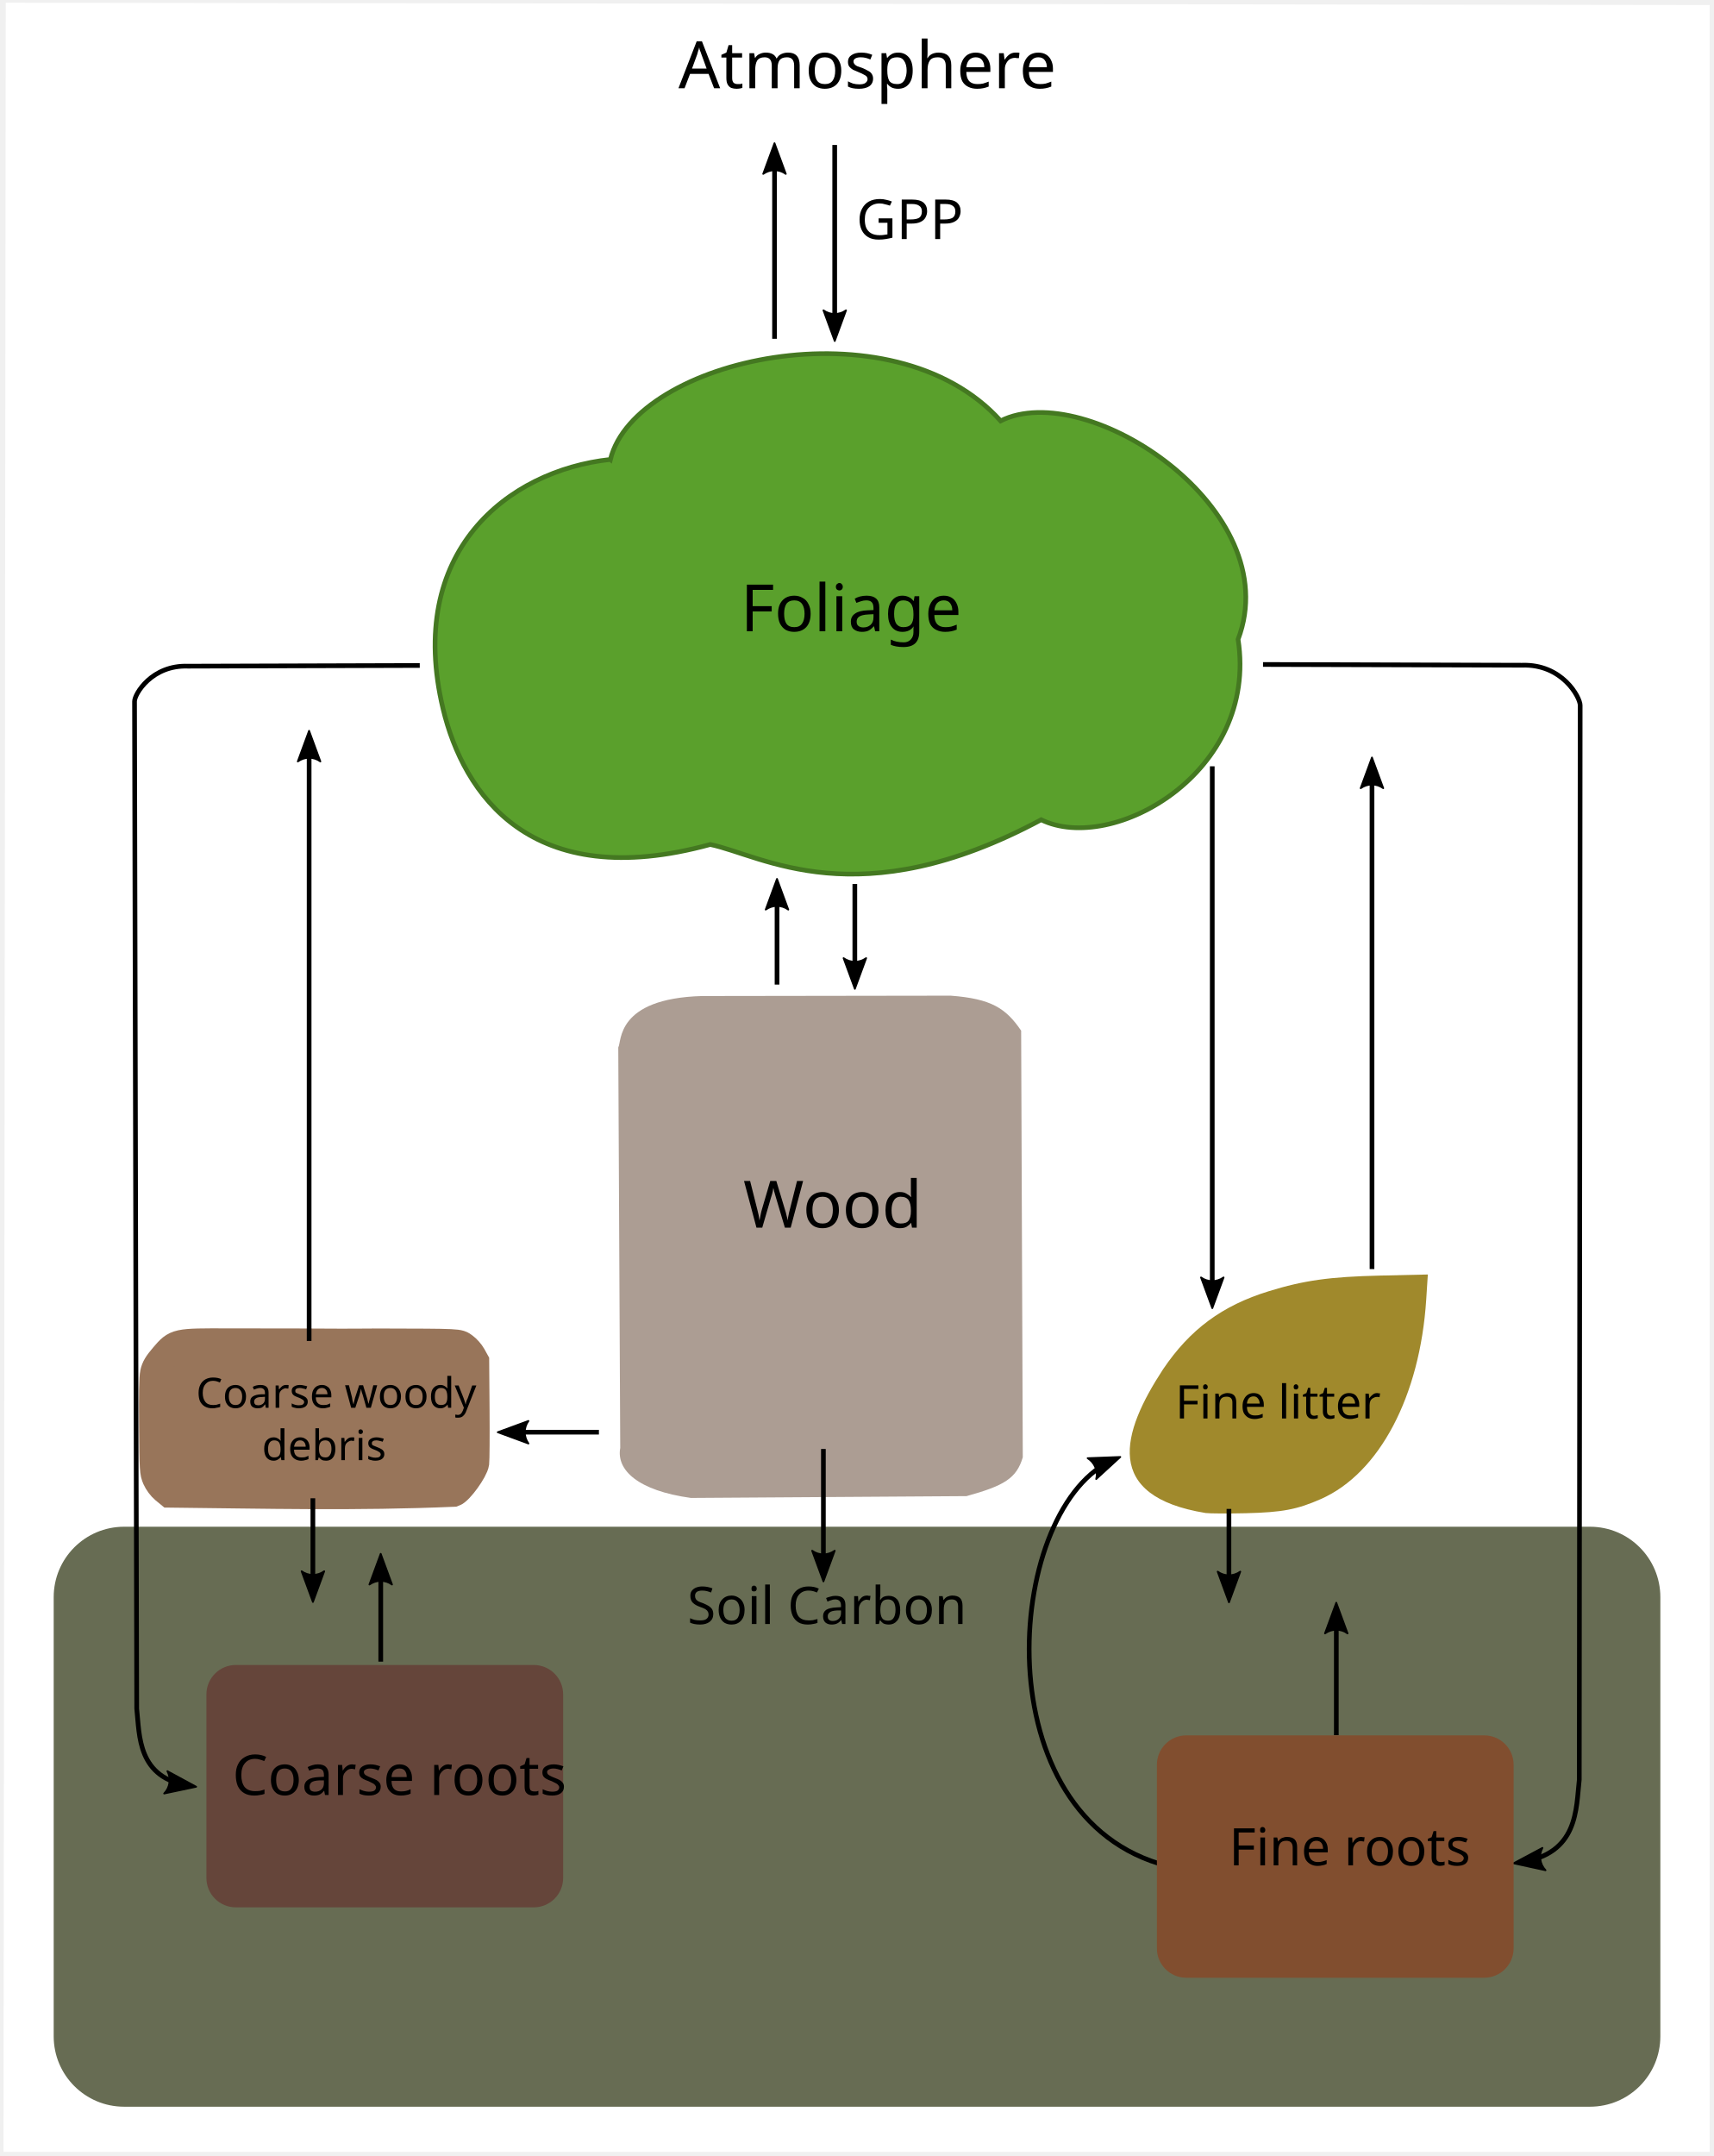
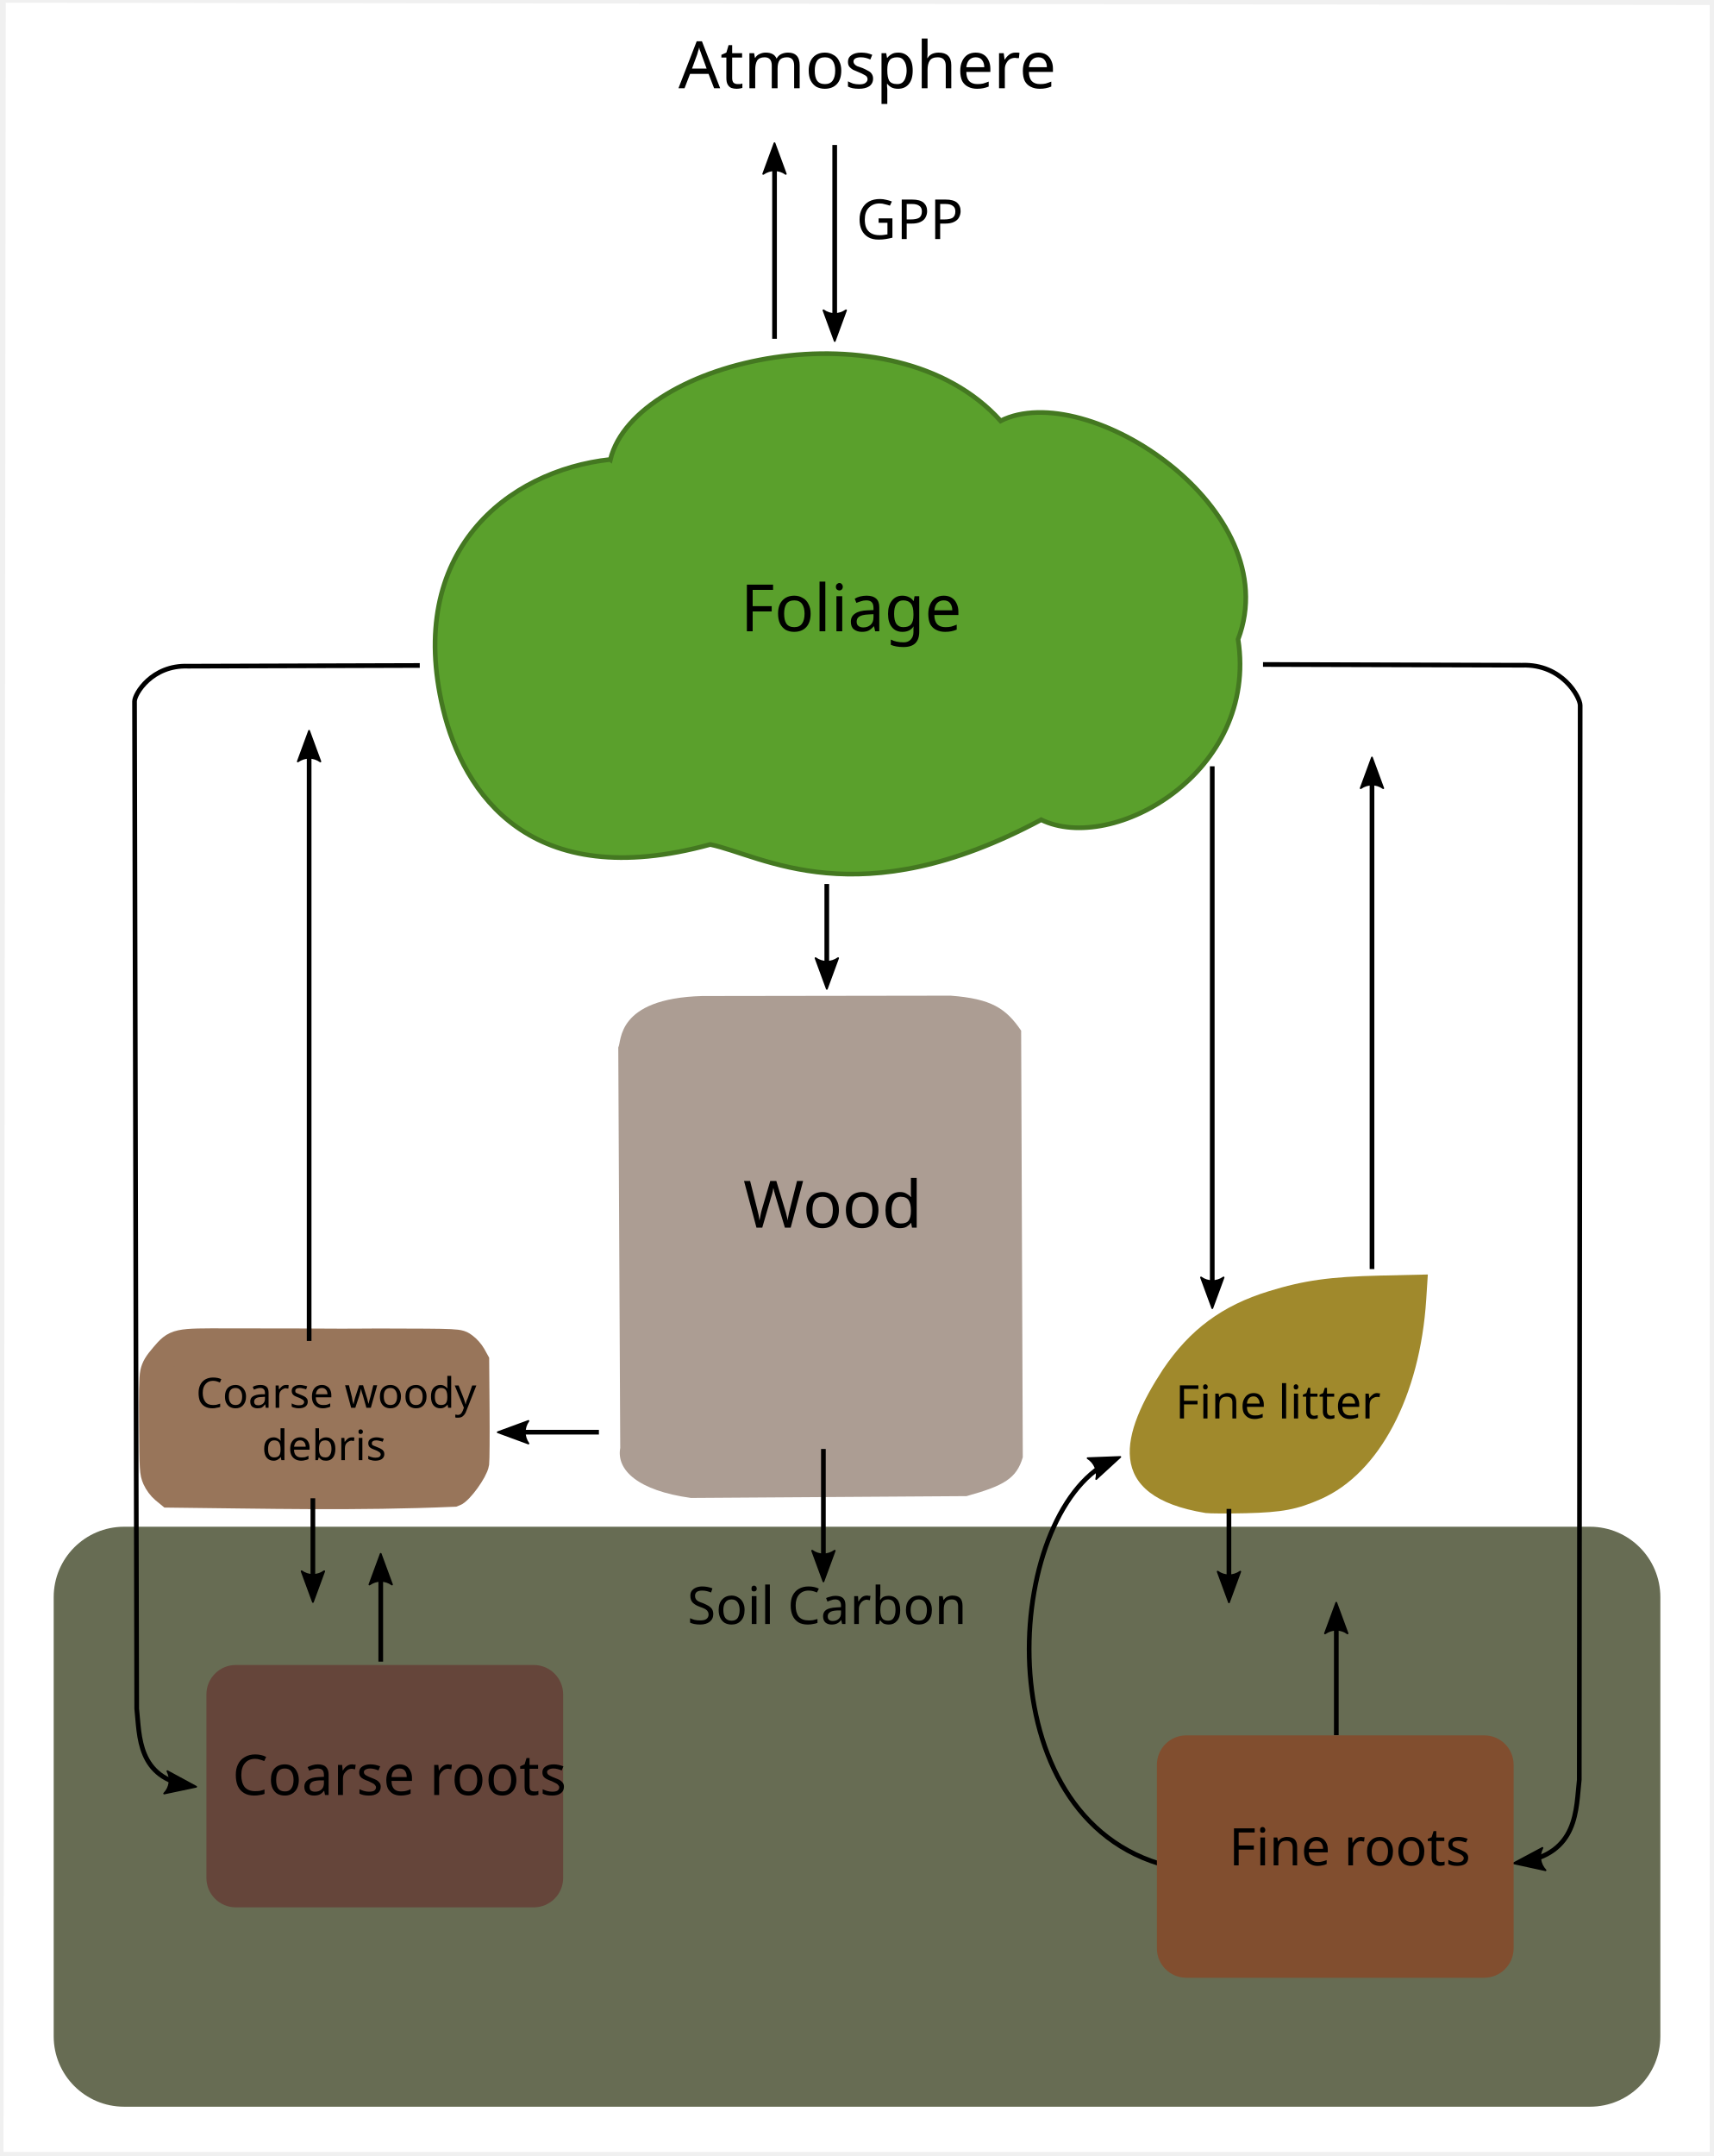
<svg xmlns="http://www.w3.org/2000/svg" width="97mm" height="122mm" viewBox="0 0 97 122" version="1.1" id="svg3569">
  <defs id="defs3563">
    <marker orient="auto" refY="0" refX="0" id="marker2505-4-6-5" style="overflow:visible">
      <path id="path2503-5-18-03" d="M 0,0 5,-5 -12.5,0 5,5 Z" style="fill:#008066;fill-opacity:1;fill-rule:evenodd;stroke:#008066;stroke-width:1pt;stroke-opacity:1" transform="matrix(-0.2,0,0,-0.2,-1.2,0)" />
    </marker>
    <marker orient="auto" refY="0" refX="0" id="marker2505-4-6-1" style="overflow:visible">
      <path id="path2503-5-18-0" d="M 0,0 5,-5 -12.5,0 5,5 Z" style="fill:#008066;fill-opacity:1;fill-rule:evenodd;stroke:#008066;stroke-width:1pt;stroke-opacity:1" transform="matrix(-0.2,0,0,-0.2,-1.2,0)" />
    </marker>
    <marker orient="auto" refY="0" refX="0" id="marker2505-4-6-8" style="overflow:visible">
      <path id="path2503-5-18-71" d="M 0,0 5,-5 -12.5,0 5,5 Z" style="fill:#008066;fill-opacity:1;fill-rule:evenodd;stroke:#008066;stroke-width:1pt;stroke-opacity:1" transform="matrix(-0.2,0,0,-0.2,-1.2,0)" />
    </marker>
    <marker orient="auto" refY="0" refX="0" id="marker2505-4-6-7" style="overflow:visible">
      <path id="path2503-5-18-4" d="M 0,0 5,-5 -12.5,0 5,5 Z" style="fill:#008066;fill-opacity:1;fill-rule:evenodd;stroke:#008066;stroke-width:1pt;stroke-opacity:1" transform="matrix(-0.2,0,0,-0.2,-1.2,0)" />
    </marker>
    <marker orient="auto" refY="0" refX="0" id="marker2505-4-6-68" style="overflow:visible">
      <path id="path2503-5-18-7" d="M 0,0 5,-5 -12.5,0 5,5 Z" style="fill:#008066;fill-opacity:1;fill-rule:evenodd;stroke:#008066;stroke-width:1pt;stroke-opacity:1" transform="matrix(-0.2,0,0,-0.2,-1.2,0)" />
    </marker>
    <marker orient="auto" refY="0" refX="0" id="marker2505-4-6-6" style="overflow:visible">
      <path id="path2503-5-18-2" d="M 0,0 5,-5 -12.5,0 5,5 Z" style="fill:#008066;fill-opacity:1;fill-rule:evenodd;stroke:#008066;stroke-width:1pt;stroke-opacity:1" transform="matrix(-0.2,0,0,-0.2,-1.2,0)" />
    </marker>
    <marker orient="auto" refY="0" refX="0" id="marker2505-4-6" style="overflow:visible">
      <path id="path2503-5-18" d="M 0,0 5,-5 -12.5,0 5,5 Z" style="fill:#008066;fill-opacity:1;fill-rule:evenodd;stroke:#008066;stroke-width:1pt;stroke-opacity:1" transform="matrix(-0.2,0,0,-0.2,-1.2,0)" />
    </marker>
    <marker orient="auto" refY="0" refX="0" id="marker1902-8-29-1-8" style="overflow:visible">
      <path id="path1575-6-8-6-0" style="fill:#000000;fill-opacity:1;fill-rule:evenodd;stroke:#000000;stroke-width:0.625;stroke-linejoin:round;stroke-opacity:1" d="M 8.719,4.034 -2.207,0.016 8.719,-4.002 c -1.745,2.372 -1.735,5.617 -6e-7,8.035 z" transform="scale(-0.6)" />
    </marker>
    <marker orient="auto" refY="0" refX="0" id="marker1902-0-0" style="overflow:visible">
      <path id="path1575-7-4" style="fill:#000000;fill-opacity:1;fill-rule:evenodd;stroke:#000000;stroke-width:0.625;stroke-linejoin:round;stroke-opacity:1" d="M 8.719,4.034 -2.207,0.016 8.719,-4.002 c -1.745,2.372 -1.735,5.617 -6e-7,8.035 z" transform="scale(-0.6)" />
    </marker>
    <marker orient="auto" refY="0" refX="0" id="marker1902-0-3" style="overflow:visible">
      <path id="path1575-7-3" style="fill:#000000;fill-opacity:1;fill-rule:evenodd;stroke:#000000;stroke-width:0.625;stroke-linejoin:round;stroke-opacity:1" d="M 8.719,4.034 -2.207,0.016 8.719,-4.002 c -1.745,2.372 -1.735,5.617 -6e-7,8.035 z" transform="scale(-0.6)" />
    </marker>
    <marker orient="auto" refY="0" refX="0" id="marker1902-0" style="overflow:visible">
      <path id="path1575-7" style="fill:#000000;fill-opacity:1;fill-rule:evenodd;stroke:#000000;stroke-width:0.625;stroke-linejoin:round;stroke-opacity:1" d="M 8.719,4.034 -2.207,0.016 8.719,-4.002 c -1.745,2.372 -1.735,5.617 -6e-7,8.035 z" transform="scale(-0.6)" />
    </marker>
    <marker orient="auto" refY="0" refX="0" id="marker1902-8-29-1" style="overflow:visible">
      <path id="path1575-6-8-6" style="fill:#000000;fill-opacity:1;fill-rule:evenodd;stroke:#000000;stroke-width:0.625;stroke-linejoin:round;stroke-opacity:1" d="M 8.719,4.034 -2.207,0.016 8.719,-4.002 c -1.745,2.372 -1.735,5.617 -6e-7,8.035 z" transform="scale(-0.6)" />
    </marker>
    <marker orient="auto" refY="0" refX="0" id="marker1902-8-29-0" style="overflow:visible">
      <path id="path1575-6-8-9" style="fill:#000000;fill-opacity:1;fill-rule:evenodd;stroke:#000000;stroke-width:0.625;stroke-linejoin:round;stroke-opacity:1" d="M 8.719,4.034 -2.207,0.016 8.719,-4.002 c -1.745,2.372 -1.735,5.617 -6e-7,8.035 z" transform="scale(-0.6)" />
    </marker>
    <marker orient="auto" refY="0" refX="0" id="marker1938-2" style="overflow:visible">
      <path id="path1936-6" style="fill:#000000;fill-opacity:1;fill-rule:evenodd;stroke:#000000;stroke-width:0.625;stroke-linejoin:round;stroke-opacity:1" d="M 8.719,4.034 -2.207,0.016 8.719,-4.002 c -1.745,2.372 -1.735,5.617 -6e-7,8.035 z" transform="scale(-0.6)" />
    </marker>
    <marker orient="auto" refY="0" refX="0" id="marker1902-8-29" style="overflow:visible">
      <path id="path1575-6-8" style="fill:#000000;fill-opacity:1;fill-rule:evenodd;stroke:#000000;stroke-width:0.625;stroke-linejoin:round;stroke-opacity:1" d="M 8.719,4.034 -2.207,0.016 8.719,-4.002 c -1.745,2.372 -1.735,5.617 -6e-7,8.035 z" transform="scale(-0.6)" />
    </marker>
    <marker orient="auto" refY="0" refX="0" id="marker1902-8-4" style="overflow:visible">
      <path id="path1575-6-6" style="fill:#000000;fill-opacity:1;fill-rule:evenodd;stroke:#000000;stroke-width:0.625;stroke-linejoin:round;stroke-opacity:1" d="M 8.719,4.034 -2.207,0.016 8.719,-4.002 c -1.745,2.372 -1.735,5.617 -6e-7,8.035 z" transform="scale(-0.6)" />
    </marker>
    <marker orient="auto" refY="0" refX="0" id="marker1902-8-8" style="overflow:visible">
      <path id="path1575-6-4" style="fill:#000000;fill-opacity:1;fill-rule:evenodd;stroke:#000000;stroke-width:0.625;stroke-linejoin:round;stroke-opacity:1" d="M 8.719,4.034 -2.207,0.016 8.719,-4.002 c -1.745,2.372 -1.735,5.617 -6e-7,8.035 z" transform="scale(-0.6)" />
    </marker>
    <marker orient="auto" refY="0" refX="0" id="marker1902-8-6" style="overflow:visible">
      <path id="path1575-6-0" style="fill:#000000;fill-opacity:1;fill-rule:evenodd;stroke:#000000;stroke-width:0.625;stroke-linejoin:round;stroke-opacity:1" d="M 8.719,4.034 -2.207,0.016 8.719,-4.002 c -1.745,2.372 -1.735,5.617 -6e-7,8.035 z" transform="scale(-0.6)" />
    </marker>
    <marker orient="auto" refY="0" refX="0" id="marker1902-8-3" style="overflow:visible">
      <path id="path1575-6-9" style="fill:#000000;fill-opacity:1;fill-rule:evenodd;stroke:#000000;stroke-width:0.625;stroke-linejoin:round;stroke-opacity:1" d="M 8.719,4.034 -2.207,0.016 8.719,-4.002 c -1.745,2.372 -1.735,5.617 -6e-7,8.035 z" transform="scale(-0.6)" />
    </marker>
    <marker orient="auto" refY="0" refX="0" id="marker1969" style="overflow:visible">
      <path id="path1967" style="fill:#000000;fill-opacity:1;fill-rule:evenodd;stroke:#000000;stroke-width:0.625;stroke-linejoin:round;stroke-opacity:1" d="M 8.719,4.034 -2.207,0.016 8.719,-4.002 c -1.745,2.372 -1.735,5.617 -6e-7,8.035 z" transform="scale(-0.6)" />
    </marker>
    <marker orient="auto" refY="0" refX="0" id="marker1938" style="overflow:visible">
      <path id="path1936" style="fill:#000000;fill-opacity:1;fill-rule:evenodd;stroke:#000000;stroke-width:0.625;stroke-linejoin:round;stroke-opacity:1" d="M 8.719,4.034 -2.207,0.016 8.719,-4.002 c -1.745,2.372 -1.735,5.617 -6e-7,8.035 z" transform="scale(-0.6)" />
    </marker>
    <marker orient="auto" refY="0" refX="0" id="marker1902" style="overflow:visible">
      <path id="path1575" style="fill:#000000;fill-opacity:1;fill-rule:evenodd;stroke:#000000;stroke-width:0.625;stroke-linejoin:round;stroke-opacity:1" d="M 8.719,4.034 -2.207,0.016 8.719,-4.002 c -1.745,2.372 -1.735,5.617 -6e-7,8.035 z" transform="scale(-0.6)" />
    </marker>
    <marker orient="auto" refY="0" refX="0" id="Arrow2Mstart-9" style="overflow:visible">
      <path id="path1572-9" style="fill:#000000;fill-opacity:1;fill-rule:evenodd;stroke:#000000;stroke-width:0.625;stroke-linejoin:round;stroke-opacity:1" d="M 8.719,4.034 -2.207,0.016 8.719,-4.002 c -1.745,2.372 -1.735,5.617 -6e-7,8.035 z" transform="scale(0.6)" />
    </marker>
    <marker orient="auto" refY="0" refX="0" id="Arrow1Send" style="overflow:visible">
      <path id="path2218" d="M 0,0 5,-5 -12.5,0 5,5 Z" style="fill:#214478;fill-opacity:1;fill-rule:evenodd;stroke:#214478;stroke-width:1pt;stroke-opacity:1" transform="matrix(-0.2,0,0,-0.2,-1.2,0)" />
    </marker>
    <marker orient="auto" refY="0" refX="0" id="marker2521" style="overflow:visible">
      <path id="path2519" d="M 0,0 5,-5 -12.5,0 5,5 Z" style="fill:#782167;fill-opacity:1;fill-rule:evenodd;stroke:#782167;stroke-width:1pt;stroke-opacity:1" transform="matrix(-0.2,0,0,-0.2,-1.2,0)" />
    </marker>
    <marker orient="auto" refY="0" refX="0" id="marker2513" style="overflow:visible">
      <path id="path2511" d="M 0,0 5,-5 -12.5,0 5,5 Z" style="fill:#782167;fill-opacity:1;fill-rule:evenodd;stroke:#782167;stroke-width:1pt;stroke-opacity:1" transform="matrix(-0.2,0,0,-0.2,-1.2,0)" />
    </marker>
    <marker orient="auto" refY="0" refX="0" id="marker2481" style="overflow:visible">
      <path id="path2479" d="M 0,0 5,-5 -12.5,0 5,5 Z" style="fill:#008091;fill-opacity:1;fill-rule:evenodd;stroke:#008091;stroke-width:1pt;stroke-opacity:1" transform="matrix(-0.2,0,0,-0.2,-1.2,0)" />
    </marker>
    <marker orient="auto" refY="0" refX="0" id="marker2489" style="overflow:visible">
      <path id="path2487" d="M 0,0 5,-5 -12.5,0 5,5 Z" style="fill:#008091;fill-opacity:1;fill-rule:evenodd;stroke:#008091;stroke-width:1pt;stroke-opacity:1" transform="matrix(-0.2,0,0,-0.2,-1.2,0)" />
    </marker>
    <marker orient="auto" refY="0" refX="0" id="marker2529" style="overflow:visible">
      <path id="path2527" d="M 0,0 5,-5 -12.5,0 5,5 Z" style="fill:#214478;fill-opacity:1;fill-rule:evenodd;stroke:#214478;stroke-width:1pt;stroke-opacity:1" transform="matrix(-0.2,0,0,-0.2,-1.2,0)" />
    </marker>
    <marker orient="auto" refY="0" refX="0" id="marker2497" style="overflow:visible">
      <path id="path2495" d="M 0,0 5,-5 -12.5,0 5,5 Z" style="fill:#214478;fill-opacity:1;fill-rule:evenodd;stroke:#214478;stroke-width:1pt;stroke-opacity:1" transform="matrix(-0.2,0,0,-0.2,-1.2,0)" />
    </marker>
    <marker orient="auto" refY="0" refX="0" id="marker2505" style="overflow:visible">
      <path id="path2503" d="M 0,0 5,-5 -12.5,0 5,5 Z" style="fill:#214478;fill-opacity:1;fill-rule:evenodd;stroke:#214478;stroke-width:1pt;stroke-opacity:1" transform="matrix(-0.2,0,0,-0.2,-1.2,0)" />
    </marker>
  </defs>
  <g id="layer1" transform="translate(0,-175)">
-     <g id="g1020">
-       <path id="path862-2" d="M 0.325,175.153 0.198,296.767 H 96.772 V 175.284 Z" style="fill:#ffffff;fill-rule:evenodd;stroke:none;stroke-width:0.265;stroke-linecap:butt;stroke-linejoin:miter;stroke-miterlimit:4;stroke-dasharray:none;stroke-dashoffset:0;stroke-opacity:1" />
-       <rect ry="3.985" y="261.392" x="3.039" height="32.819" width="90.939" id="rect1512-4-7-9-8-9" style="fill:#676c53;fill-opacity:1;fill-rule:evenodd;stroke:none;stroke-width:0.1;stroke-linecap:butt;stroke-linejoin:round;stroke-miterlimit:4;stroke-dasharray:none;stroke-opacity:1" />
-       <path id="path1694" d="m 34.549,200.999 c 1.387,-5.683 15.982,-8.98 22.088,-2.183 4.858,-2.448 16.238,4.981 13.44,12.363 1.16,7.526 -7.096,12.183 -11.146,10.208 -10.378,5.558 -15.785,2.009 -18.73,1.399 -10.171,2.793 -13.967,-2.862 -15.123,-7.672 -2.131,-8.871 3.629,-13.48 9.47,-14.116 z" style="fill:#5aa02c;fill-rule:evenodd;stroke:#447821;stroke-width:0.265px;stroke-linecap:butt;stroke-linejoin:miter;stroke-opacity:1" />
-       <path id="path1285-4-8" d="m 35.106,256.929 -0.111,-22.66 c 0.201,-0.316 -0.149,-2.768 4.743,-2.908 l 14.075,-0.02 c 2.296,0.175 3.122,0.711 3.985,1.98 l 0.093,24.143 c -0.355,1.189 -1.043,1.604 -3.185,2.196 l -15.599,0.103 c -3.004,-0.415 -4.232,-1.58 -4,-2.834 z" style="fill:#ac9d93;fill-opacity:1;fill-rule:evenodd;stroke:none;stroke-width:0.265px;stroke-linecap:butt;stroke-linejoin:round;stroke-opacity:1" />
-       <text transform="scale(0.9999061,1.000094)" id="text919-12" y="210.706" x="41.918" style="font-style:normal;font-variant:normal;font-weight:normal;font-stretch:normal;font-size:3.703px;line-height:1.25;font-family:'Bell MT';-inkscape-font-specification:'Bell MT';letter-spacing:0px;word-spacing:0px;fill:#000000;fill-opacity:1;stroke:none;stroke-width:0.265px;stroke-linecap:butt;stroke-linejoin:miter;stroke-opacity:1" xml:space="preserve">
-         <tspan style="font-style:normal;font-variant:normal;font-weight:normal;font-stretch:normal;font-size:3.703px;font-family:'Bell MT';-inkscape-font-specification:'Bell MT';stroke-width:0.265px" y="210.706" x="41.918" id="tspan917-1">Foliage</tspan>
-       </text>
-       <rect ry="1.665" y="269.215" x="11.683" height="13.715" width="20.192" id="rect1512-4-7-9-8" style="fill:#65453a;fill-opacity:1;fill-rule:evenodd;stroke:none;stroke-width:0.1;stroke-linecap:butt;stroke-linejoin:round;stroke-miterlimit:4;stroke-dasharray:none;stroke-opacity:1" />
-       <text transform="scale(0.9999061,1.000094)" id="text931-4-7" y="276.546" x="13.16" style="font-style:normal;font-variant:normal;font-weight:normal;font-stretch:normal;font-size:3.174px;line-height:1.25;font-family:'Bell MT';-inkscape-font-specification:'Bell MT';letter-spacing:0px;word-spacing:0px;fill:#000000;fill-opacity:1;stroke:none;stroke-width:0.265px;stroke-linecap:butt;stroke-linejoin:miter;stroke-opacity:1" xml:space="preserve">
-         <tspan id="tspan933-5-5" style="font-style:normal;font-variant:normal;font-weight:normal;font-stretch:normal;font-size:3.174px;font-family:'Bell MT';-inkscape-font-specification:'Bell MT';stroke-width:0.265px" y="276.546" x="13.16">Coarse roots</tspan>
-       </text>
-       <text transform="scale(0.9999061,1.000094)" id="text923-18-2-9" y="244.446" x="42.069" style="font-style:normal;font-variant:normal;font-weight:normal;font-stretch:normal;font-size:3.703px;line-height:1.25;font-family:'Bell MT';-inkscape-font-specification:'Bell MT';letter-spacing:0px;word-spacing:0px;fill:#000000;fill-opacity:1;stroke:none;stroke-width:0.265px;stroke-linecap:butt;stroke-linejoin:miter;stroke-opacity:1" xml:space="preserve">
-         <tspan style="font-style:normal;font-variant:normal;font-weight:normal;font-stretch:normal;font-size:3.703px;font-family:'Bell MT';-inkscape-font-specification:'Bell MT';stroke-width:0.265px" y="244.446" x="42.069" id="tspan921-4-2-2">Wood</tspan>
-       </text>
-       <text transform="scale(0.9999209,1.000079)" id="text1268-9" y="266.872" x="38.907" style="font-style:normal;font-variant:normal;font-weight:normal;font-stretch:normal;font-size:2.943px;line-height:1.25;font-family:'Bell MT';-inkscape-font-specification:'Bell MT';letter-spacing:0px;word-spacing:0px;fill:#000000;fill-opacity:1;stroke:none;stroke-width:0.265px;stroke-linecap:butt;stroke-linejoin:miter;stroke-opacity:1" xml:space="preserve">
-         <tspan style="font-style:normal;font-variant:normal;font-weight:normal;font-stretch:normal;font-size:2.943px;font-family:'Bell MT';-inkscape-font-specification:'Bell MT';stroke-width:0.265px" y="266.872" x="38.907" id="tspan1266-1">Soil Carbon</tspan>
-       </text>
-       <path id="path1491" d="m 68.241,260.616 c -5.828,-0.951 -4.771,-4.531 -2.408,-8.137 1.525,-2.257 3.344,-3.601 5.975,-4.412 2.001,-0.617 3.458,-0.821 6.322,-0.887 l 2.687,-0.061 -0.091,1.413 c -0.352,5.472 -2.653,9.831 -5.96,11.292 -1.346,0.594 -2.194,0.755 -4.24,0.803 -1.028,0.024 -2.056,0.019 -2.285,-0.011 z" style="fill:#a0892c;stroke-width:1" />
-       <path style="fill:#8b6446;fill-opacity:0.889;stroke:#98755a;stroke-width:1.6;stroke-miterlimit:4;stroke-dasharray:none;stroke-opacity:1" d="m 21.413,250.974 c 4.717,0.013 4.52,0.004 4.847,0.235 0.155,0.11 0.359,0.341 0.455,0.514 l 0.174,0.314 0.021,2.739 c 0.011,1.506 0,2.86 -0.019,3.007 -0.062,0.419 -0.893,1.57 -1.213,1.68 -5.529,0.236 -10.636,0.104 -16.084,0.047 l -0.291,-0.239 c -0.16,-0.131 -0.362,-0.404 -0.45,-0.607 -0.153,-0.356 -0.16,-0.458 -0.181,-2.983 -0.015,-1.797 0,-2.733 0.059,-2.993 0.062,-0.29 0.19,-0.504 0.547,-0.92 0.699,-0.814 0.681,-0.81 3.684,-0.8 1.385,0.006 3.078,0.006 3.761,0.004 8.725,0.024 -4.677,0.03 4.688,0.004 z" id="path1037-2-1-7-0-63-1" />
-       <path id="path1546-7" d="m 63.087,257.58 c -6.105,2.506 -7.612,19.76 2.514,22.874" style="fill:none;fill-rule:evenodd;stroke:#000000;stroke-width:0.265;stroke-linecap:butt;stroke-linejoin:miter;stroke-miterlimit:4;stroke-dasharray:none;stroke-opacity:1;marker-start:url(#Arrow2Mstart-9)" />
-       <path id="path1899" d="m 68.615,218.362 v 30.31" style="fill:none;fill-rule:evenodd;stroke:#000000;stroke-width:0.265px;stroke-linecap:butt;stroke-linejoin:miter;stroke-opacity:1;marker-end:url(#marker1902)" />
-       <path id="path1934" d="m 71.488,212.6 14.653,0.042 c 2.288,-0.082 3.298,1.821 3.298,2.269 l -0.05,60.799 c -0.189,1.624 -0.03,4.212 -3.371,4.676" style="fill:none;fill-rule:evenodd;stroke:#000000;stroke-width:0.265px;stroke-linecap:butt;stroke-linejoin:round;stroke-opacity:1;marker-end:url(#marker1938)" />
-       <path id="path1961" d="M 33.899,256.042 H 28.524" style="fill:none;fill-rule:evenodd;stroke:#000000;stroke-width:0.265px;stroke-linecap:butt;stroke-linejoin:miter;stroke-opacity:1;marker-end:url(#marker1969)" />
-       <text id="text1476" y="188.53" x="48.466" style="font-style:normal;font-variant:normal;font-weight:normal;font-stretch:normal;font-size:3.129px;line-height:1.25;font-family:'Bell MT';-inkscape-font-specification:'Bell MT';letter-spacing:0px;word-spacing:0px;fill:#000000;fill-opacity:1;stroke:none;stroke-width:0.265px;stroke-linecap:butt;stroke-linejoin:miter;stroke-opacity:1" xml:space="preserve">
-         <tspan style="font-style:normal;font-variant:normal;font-weight:normal;font-stretch:normal;font-size:3.129px;font-family:'Bell MT';-inkscape-font-specification:'Bell MT';stroke-width:0.265px" y="188.53" x="48.466" id="tspan1474">GPP</tspan>
-       </text>
-       <text transform="scale(0.9999061,1.000094)" id="text943-8-3-8" y="255.244" x="66.539" style="font-style:normal;font-variant:normal;font-weight:normal;font-stretch:normal;font-size:2.62px;line-height:1.25;font-family:'Bell MT';-inkscape-font-specification:'Bell MT';letter-spacing:0px;word-spacing:0px;fill:#000000;fill-opacity:1;stroke:none;stroke-width:0.265px;stroke-linecap:butt;stroke-linejoin:miter;stroke-opacity:1" xml:space="preserve">
-         <tspan id="tspan7341-4-9-1" style="font-style:normal;font-variant:normal;font-weight:normal;font-stretch:normal;font-size:2.62px;font-family:'Bell MT';-inkscape-font-specification:'Bell MT';stroke-width:0.265px" y="255.244" x="66.539">Fine litter</tspan>
-       </text>
-       <text transform="scale(1.003972,0.9960437)" id="text937-0-3-4" y="255.67" x="11.056" style="font-style:normal;font-variant:normal;font-weight:normal;font-stretch:normal;font-size:2.381px;line-height:1.25;font-family:'Bell MT';-inkscape-font-specification:'Bell MT';letter-spacing:0px;word-spacing:0px;fill:#000000;fill-opacity:1;stroke:none;stroke-width:0.265px;stroke-linecap:butt;stroke-linejoin:miter;stroke-opacity:1" xml:space="preserve">
-         <tspan id="tspan939-5-0-1" style="font-style:normal;font-variant:normal;font-weight:normal;font-stretch:normal;font-size:2.381px;font-family:'Bell MT';-inkscape-font-specification:'Bell MT';stroke-width:0.265px" y="255.67" x="11.056">Coarse woody</tspan>
-         <tspan id="tspan1806-3" style="font-style:normal;font-variant:normal;font-weight:normal;font-stretch:normal;font-size:2.381px;font-family:'Bell MT';-inkscape-font-specification:'Bell MT';stroke-width:0.265px" y="258.646" x="11.056">      debris </tspan>
-       </text>
-       <path id="path1899-8-8" d="m 75.637,273.185 v -7.143" style="fill:none;fill-rule:evenodd;stroke:#000000;stroke-width:0.265px;stroke-linecap:butt;stroke-linejoin:miter;stroke-opacity:1;marker-end:url(#marker1902-8-3)" />
-       <path id="path1899-8-2" d="M 77.657,246.812 V 218.215" style="fill:none;fill-rule:evenodd;stroke:#000000;stroke-width:0.265px;stroke-linecap:butt;stroke-linejoin:miter;stroke-opacity:1;marker-end:url(#marker1902-8-6)" />
-       <path id="path1899-8-5" d="M 17.497,250.879 V 216.702" style="fill:none;fill-rule:evenodd;stroke:#000000;stroke-width:0.265px;stroke-linecap:butt;stroke-linejoin:miter;stroke-opacity:1;marker-end:url(#marker1902-8-8)" />
-       <path id="path1899-8-08" d="M 43.981,230.714 V 225.085" style="fill:none;fill-rule:evenodd;stroke:#000000;stroke-width:0.265px;stroke-linecap:butt;stroke-linejoin:miter;stroke-opacity:1;marker-end:url(#marker1902-8-4)" />
-       <path id="path1899-8-07" d="m 46.605,256.992 v 7.143" style="fill:none;fill-rule:evenodd;stroke:#000000;stroke-width:0.265px;stroke-linecap:butt;stroke-linejoin:miter;stroke-opacity:1;marker-end:url(#marker1902-8-29)" />
-       <path id="path1934-8" d="m 23.759,212.657 -13.114,0.039 c -2.048,-0.077 -3.031,1.573 -3.03,1.994 l 0.123,56.994 c 0.169,1.519 0.027,3.939 3.017,4.374" style="fill:none;fill-rule:evenodd;stroke:#000000;stroke-width:0.265px;stroke-linecap:butt;stroke-linejoin:round;stroke-opacity:1;marker-end:url(#marker1938-2)" />
-       <path id="path1899-8-07-1" d="m 21.551,269.026 v -5.75" style="fill:none;fill-rule:evenodd;stroke:#000000;stroke-width:0.265px;stroke-linecap:butt;stroke-linejoin:miter;stroke-opacity:1;marker-end:url(#marker1902-8-29-0)" />
-       <path id="path1899-8-07-3" d="M 43.84,194.171 V 183.454" style="fill:none;fill-rule:evenodd;stroke:#000000;stroke-width:0.265px;stroke-linecap:butt;stroke-linejoin:miter;stroke-opacity:1;marker-end:url(#marker1902-8-29-1)" />
-       <rect ry="1.665" y="273.198" x="65.481" height="13.715" width="20.192" id="rect1512-4-7-9" style="fill:#814e2f;fill-opacity:1;fill-rule:evenodd;stroke:none;stroke-width:0.1;stroke-linecap:butt;stroke-linejoin:round;stroke-miterlimit:4;stroke-dasharray:none;stroke-opacity:1" />
-       <text transform="scale(0.9999061,1.000094)" id="text927-0" y="280.526" x="68.809" style="font-style:normal;font-variant:normal;font-weight:normal;font-stretch:normal;font-size:2.931px;line-height:1.25;font-family:'Bell MT';-inkscape-font-specification:'Bell MT';letter-spacing:0px;word-spacing:0px;fill:#000000;fill-opacity:1;stroke:none;stroke-width:0.265px;stroke-linecap:butt;stroke-linejoin:miter;stroke-opacity:1" xml:space="preserve">
-         <tspan id="tspan3927-5" style="font-style:normal;font-variant:normal;font-weight:normal;font-stretch:normal;font-size:2.931px;font-family:'Bell MT';-inkscape-font-specification:'Bell MT';stroke-width:0.265px" y="280.526" x="68.809"> Fine roots </tspan>
-       </text>
-       <text id="text1401" y="179.99" x="38.402" style="font-style:normal;font-variant:normal;font-weight:normal;font-stretch:normal;font-size:3.703px;line-height:1.25;font-family:'Bell MT';-inkscape-font-specification:'Bell MT';letter-spacing:0px;word-spacing:0px;fill:#000000;fill-opacity:1;stroke:none;stroke-width:0.265px;stroke-linecap:butt;stroke-linejoin:miter;stroke-opacity:1" xml:space="preserve">
-         <tspan style="font-style:normal;font-variant:normal;font-weight:normal;font-stretch:normal;font-family:'Bell MT';-inkscape-font-specification:'Bell MT';fill:#000000;stroke-width:0.265px" y="179.99" x="38.402" id="tspan1399">Atmosphere</tspan>
-       </text>
-       <path id="path1899-8" d="m 17.709,259.781 v 5.517" style="fill:none;fill-rule:evenodd;stroke:#000000;stroke-width:0.265px;stroke-linecap:butt;stroke-linejoin:miter;stroke-opacity:1;marker-end:url(#marker1902-0)" />
-       <path id="path1899-8-9" d="m 69.559,260.384 v 4.936" style="fill:none;fill-rule:evenodd;stroke:#000000;stroke-width:0.265px;stroke-linecap:butt;stroke-linejoin:miter;stroke-opacity:1;marker-end:url(#marker1902-0-3)" />
-       <path id="path1899-8-88" d="m 48.384,225.023 v 5.581" style="fill:none;fill-rule:evenodd;stroke:#000000;stroke-width:0.265px;stroke-linecap:butt;stroke-linejoin:miter;stroke-opacity:1;marker-end:url(#marker1902-0-0)" />
-       <path id="path1899-8-07-3-8" d="m 47.245,183.204 v 10.742" style="fill:none;fill-rule:evenodd;stroke:#000000;stroke-width:0.265;stroke-linecap:butt;stroke-linejoin:miter;stroke-miterlimit:4;stroke-dasharray:none;stroke-dashoffset:0;stroke-opacity:1;marker-end:url(#marker1902-8-29-1-8)" />
-     </g>
+     <path style="fill:#ffffff;fill-rule:evenodd;stroke:none;stroke-width:0.265;stroke-linecap:butt;stroke-linejoin:miter;stroke-miterlimit:4;stroke-dasharray:none;stroke-dashoffset:0;stroke-opacity:1" d="M 0.325,175.153 0.198,296.767 H 96.772 V 175.284 Z" id="path862-2" />
+     <rect style="fill:#676c53;fill-opacity:1;fill-rule:evenodd;stroke:none;stroke-width:0.1;stroke-linecap:butt;stroke-linejoin:round;stroke-miterlimit:4;stroke-dasharray:none;stroke-opacity:1" id="rect1512-4-7-9-8-9" width="90.939" height="32.819" x="3.039" y="261.392" ry="3.985" />
+     <path style="fill:#5aa02c;fill-rule:evenodd;stroke:#447821;stroke-width:0.265px;stroke-linecap:butt;stroke-linejoin:miter;stroke-opacity:1" d="m 34.549,200.999 c 1.387,-5.683 15.982,-8.98 22.088,-2.183 4.858,-2.448 16.238,4.981 13.44,12.363 1.16,7.526 -7.096,12.183 -11.146,10.208 -10.378,5.558 -15.785,2.009 -18.73,1.399 -10.171,2.793 -13.967,-2.862 -15.123,-7.672 -2.131,-8.871 3.629,-13.48 9.47,-14.116 z" id="path1694" />
+     <path style="fill:#ac9d93;fill-opacity:1;fill-rule:evenodd;stroke:none;stroke-width:0.265px;stroke-linecap:butt;stroke-linejoin:round;stroke-opacity:1" d="m 35.106,256.929 -0.111,-22.66 c 0.201,-0.316 -0.149,-2.768 4.743,-2.908 l 14.075,-0.02 c 2.296,0.175 3.122,0.711 3.985,1.98 l 0.093,24.143 c -0.355,1.189 -1.043,1.604 -3.185,2.196 l -15.599,0.103 c -3.004,-0.415 -4.232,-1.58 -4,-2.834 z" id="path1285-4-8" />
+     <text xml:space="preserve" style="font-style:normal;font-variant:normal;font-weight:normal;font-stretch:normal;font-size:3.703px;line-height:1.25;font-family:'Bell MT';-inkscape-font-specification:'Bell MT';letter-spacing:0px;word-spacing:0px;fill:#000000;fill-opacity:1;stroke:none;stroke-width:0.265px;stroke-linecap:butt;stroke-linejoin:miter;stroke-opacity:1" x="41.918" y="210.706" id="text919-12" transform="scale(0.9999061,1.000094)">
+       <tspan id="tspan917-1" x="41.918" y="210.706" style="font-style:normal;font-variant:normal;font-weight:normal;font-stretch:normal;font-size:3.703px;font-family:'Bell MT';-inkscape-font-specification:'Bell MT';stroke-width:0.265px">Foliage</tspan>
+     </text>
+     <rect style="fill:#65453a;fill-opacity:1;fill-rule:evenodd;stroke:none;stroke-width:0.1;stroke-linecap:butt;stroke-linejoin:round;stroke-miterlimit:4;stroke-dasharray:none;stroke-opacity:1" id="rect1512-4-7-9-8" width="20.192" height="13.715" x="11.683" y="269.215" ry="1.665" />
+     <text xml:space="preserve" style="font-style:normal;font-variant:normal;font-weight:normal;font-stretch:normal;font-size:3.174px;line-height:1.25;font-family:'Bell MT';-inkscape-font-specification:'Bell MT';letter-spacing:0px;word-spacing:0px;fill:#000000;fill-opacity:1;stroke:none;stroke-width:0.265px;stroke-linecap:butt;stroke-linejoin:miter;stroke-opacity:1" x="13.16" y="276.546" id="text931-4-7" transform="scale(0.9999061,1.000094)">
+       <tspan x="13.16" y="276.546" style="font-style:normal;font-variant:normal;font-weight:normal;font-stretch:normal;font-size:3.174px;font-family:'Bell MT';-inkscape-font-specification:'Bell MT';stroke-width:0.265px" id="tspan933-5-5">Coarse roots</tspan>
+     </text>
+     <text xml:space="preserve" style="font-style:normal;font-variant:normal;font-weight:normal;font-stretch:normal;font-size:3.703px;line-height:1.25;font-family:'Bell MT';-inkscape-font-specification:'Bell MT';letter-spacing:0px;word-spacing:0px;fill:#000000;fill-opacity:1;stroke:none;stroke-width:0.265px;stroke-linecap:butt;stroke-linejoin:miter;stroke-opacity:1" x="42.069" y="244.446" id="text923-18-2-9" transform="scale(0.9999061,1.000094)">
+       <tspan id="tspan921-4-2-2" x="42.069" y="244.446" style="font-style:normal;font-variant:normal;font-weight:normal;font-stretch:normal;font-size:3.703px;font-family:'Bell MT';-inkscape-font-specification:'Bell MT';stroke-width:0.265px">Wood</tspan>
+     </text>
+     <text xml:space="preserve" style="font-style:normal;font-variant:normal;font-weight:normal;font-stretch:normal;font-size:2.943px;line-height:1.25;font-family:'Bell MT';-inkscape-font-specification:'Bell MT';letter-spacing:0px;word-spacing:0px;fill:#000000;fill-opacity:1;stroke:none;stroke-width:0.265px;stroke-linecap:butt;stroke-linejoin:miter;stroke-opacity:1" x="38.907" y="266.872" id="text1268-9" transform="scale(0.9999209,1.000079)">
+       <tspan id="tspan1266-1" x="38.907" y="266.872" style="font-style:normal;font-variant:normal;font-weight:normal;font-stretch:normal;font-size:2.943px;font-family:'Bell MT';-inkscape-font-specification:'Bell MT';stroke-width:0.265px">Soil Carbon</tspan>
+     </text>
+     <path style="fill:#a0892c;stroke-width:1" d="m 68.241,260.616 c -5.828,-0.951 -4.771,-4.531 -2.408,-8.137 1.525,-2.257 3.344,-3.601 5.975,-4.412 2.001,-0.617 3.458,-0.821 6.322,-0.887 l 2.687,-0.061 -0.091,1.413 c -0.352,5.472 -2.653,9.831 -5.96,11.292 -1.346,0.594 -2.194,0.755 -4.24,0.803 -1.028,0.024 -2.056,0.019 -2.285,-0.011 z" id="path1491" />
+     <path id="path1037-2-1-7-0-63-1" d="m 21.413,250.974 c 4.717,0.013 4.52,0.004 4.847,0.235 0.155,0.11 0.359,0.341 0.455,0.514 l 0.174,0.314 0.021,2.739 c 0.011,1.506 0,2.86 -0.019,3.007 -0.062,0.419 -0.893,1.57 -1.213,1.68 -5.529,0.236 -10.636,0.104 -16.084,0.047 l -0.291,-0.239 c -0.16,-0.131 -0.362,-0.404 -0.45,-0.607 -0.153,-0.356 -0.16,-0.458 -0.181,-2.983 -0.015,-1.797 0,-2.733 0.059,-2.993 0.062,-0.29 0.19,-0.504 0.547,-0.92 0.699,-0.814 0.681,-0.81 3.684,-0.8 1.385,0.006 3.078,0.006 3.761,0.004 8.725,0.024 -4.677,0.03 4.688,0.004 z" style="fill:#8b6446;fill-opacity:0.889;stroke:#98755a;stroke-width:1.6;stroke-miterlimit:4;stroke-dasharray:none;stroke-opacity:1" />
+     <path style="fill:none;fill-rule:evenodd;stroke:#000000;stroke-width:0.265;stroke-linecap:butt;stroke-linejoin:miter;stroke-miterlimit:4;stroke-dasharray:none;stroke-opacity:1;marker-start:url(#Arrow2Mstart-9)" d="m 63.087,257.58 c -6.105,2.506 -7.612,19.76 2.514,22.874" id="path1546-7" />
+     <path style="fill:none;fill-rule:evenodd;stroke:#000000;stroke-width:0.265px;stroke-linecap:butt;stroke-linejoin:miter;stroke-opacity:1;marker-end:url(#marker1902)" d="m 68.615,218.362 v 30.31" id="path1899" />
+     <path style="fill:none;fill-rule:evenodd;stroke:#000000;stroke-width:0.265px;stroke-linecap:butt;stroke-linejoin:round;stroke-opacity:1;marker-end:url(#marker1938)" d="m 71.488,212.6 14.653,0.042 c 2.288,-0.082 3.298,1.821 3.298,2.269 l -0.05,60.799 c -0.189,1.624 -0.03,4.212 -3.371,4.676" id="path1934" />
+     <path style="fill:none;fill-rule:evenodd;stroke:#000000;stroke-width:0.265px;stroke-linecap:butt;stroke-linejoin:miter;stroke-opacity:1;marker-end:url(#marker1969)" d="M 33.899,256.042 H 28.524" id="path1961" />
+     <text xml:space="preserve" style="font-style:normal;font-variant:normal;font-weight:normal;font-stretch:normal;font-size:3.129px;line-height:1.25;font-family:'Bell MT';-inkscape-font-specification:'Bell MT';letter-spacing:0px;word-spacing:0px;fill:#000000;fill-opacity:1;stroke:none;stroke-width:0.265px;stroke-linecap:butt;stroke-linejoin:miter;stroke-opacity:1" x="48.466" y="188.53" id="text1476">
+       <tspan id="tspan1474" x="48.466" y="188.53" style="font-style:normal;font-variant:normal;font-weight:normal;font-stretch:normal;font-size:3.129px;font-family:'Bell MT';-inkscape-font-specification:'Bell MT';stroke-width:0.265px">GPP</tspan>
+     </text>
+     <text xml:space="preserve" style="font-style:normal;font-variant:normal;font-weight:normal;font-stretch:normal;font-size:2.62px;line-height:1.25;font-family:'Bell MT';-inkscape-font-specification:'Bell MT';letter-spacing:0px;word-spacing:0px;fill:#000000;fill-opacity:1;stroke:none;stroke-width:0.265px;stroke-linecap:butt;stroke-linejoin:miter;stroke-opacity:1" x="66.539" y="255.244" id="text943-8-3-8" transform="scale(0.9999061,1.000094)">
+       <tspan x="66.539" y="255.244" style="font-style:normal;font-variant:normal;font-weight:normal;font-stretch:normal;font-size:2.62px;font-family:'Bell MT';-inkscape-font-specification:'Bell MT';stroke-width:0.265px" id="tspan7341-4-9-1">Fine litter</tspan>
+     </text>
+     <text xml:space="preserve" style="font-style:normal;font-variant:normal;font-weight:normal;font-stretch:normal;font-size:2.381px;line-height:1.25;font-family:'Bell MT';-inkscape-font-specification:'Bell MT';letter-spacing:0px;word-spacing:0px;fill:#000000;fill-opacity:1;stroke:none;stroke-width:0.265px;stroke-linecap:butt;stroke-linejoin:miter;stroke-opacity:1" x="11.056" y="255.67" id="text937-0-3-4" transform="scale(1.003972,0.9960437)">
+       <tspan x="11.056" y="255.67" style="font-style:normal;font-variant:normal;font-weight:normal;font-stretch:normal;font-size:2.381px;font-family:'Bell MT';-inkscape-font-specification:'Bell MT';stroke-width:0.265px" id="tspan939-5-0-1">Coarse woody</tspan>
+       <tspan x="11.056" y="258.646" style="font-style:normal;font-variant:normal;font-weight:normal;font-stretch:normal;font-size:2.381px;font-family:'Bell MT';-inkscape-font-specification:'Bell MT';stroke-width:0.265px" id="tspan1806-3">      debris </tspan>
+     </text>
+     <path style="fill:none;fill-rule:evenodd;stroke:#000000;stroke-width:0.265px;stroke-linecap:butt;stroke-linejoin:miter;stroke-opacity:1;marker-end:url(#marker1902-8-3)" d="m 75.637,273.185 v -7.143" id="path1899-8-8" />
+     <path style="fill:none;fill-rule:evenodd;stroke:#000000;stroke-width:0.265px;stroke-linecap:butt;stroke-linejoin:miter;stroke-opacity:1;marker-end:url(#marker1902-8-6)" d="M 77.657,246.812 V 218.215" id="path1899-8-2" />
+     <path style="fill:none;fill-rule:evenodd;stroke:#000000;stroke-width:0.265px;stroke-linecap:butt;stroke-linejoin:miter;stroke-opacity:1;marker-end:url(#marker1902-8-8)" d="M 17.497,250.879 V 216.702" id="path1899-8-5" />
+     <path style="fill:none;fill-rule:evenodd;stroke:#000000;stroke-width:0.265px;stroke-linecap:butt;stroke-linejoin:miter;stroke-opacity:1;marker-end:url(#marker1902-8-29)" d="m 46.605,256.992 v 7.143" id="path1899-8-07" />
+     <path style="fill:none;fill-rule:evenodd;stroke:#000000;stroke-width:0.265px;stroke-linecap:butt;stroke-linejoin:round;stroke-opacity:1;marker-end:url(#marker1938-2)" d="m 23.759,212.657 -13.114,0.039 c -2.048,-0.077 -3.031,1.573 -3.03,1.994 l 0.123,56.994 c 0.169,1.519 0.027,3.939 3.017,4.374" id="path1934-8" />
+     <path style="fill:none;fill-rule:evenodd;stroke:#000000;stroke-width:0.265px;stroke-linecap:butt;stroke-linejoin:miter;stroke-opacity:1;marker-end:url(#marker1902-8-29-0)" d="m 21.551,269.026 v -5.75" id="path1899-8-07-1" />
+     <path style="fill:none;fill-rule:evenodd;stroke:#000000;stroke-width:0.265px;stroke-linecap:butt;stroke-linejoin:miter;stroke-opacity:1;marker-end:url(#marker1902-8-29-1)" d="M 43.84,194.171 V 183.454" id="path1899-8-07-3" />
+     <rect style="fill:#814e2f;fill-opacity:1;fill-rule:evenodd;stroke:none;stroke-width:0.1;stroke-linecap:butt;stroke-linejoin:round;stroke-miterlimit:4;stroke-dasharray:none;stroke-opacity:1" id="rect1512-4-7-9" width="20.192" height="13.715" x="65.481" y="273.198" ry="1.665" />
+     <text xml:space="preserve" style="font-style:normal;font-variant:normal;font-weight:normal;font-stretch:normal;font-size:2.931px;line-height:1.25;font-family:'Bell MT';-inkscape-font-specification:'Bell MT';letter-spacing:0px;word-spacing:0px;fill:#000000;fill-opacity:1;stroke:none;stroke-width:0.265px;stroke-linecap:butt;stroke-linejoin:miter;stroke-opacity:1" x="68.809" y="280.526" id="text927-0" transform="scale(0.9999061,1.000094)">
+       <tspan x="68.809" y="280.526" style="font-style:normal;font-variant:normal;font-weight:normal;font-stretch:normal;font-size:2.931px;font-family:'Bell MT';-inkscape-font-specification:'Bell MT';stroke-width:0.265px" id="tspan3927-5"> Fine roots </tspan>
+     </text>
+     <text xml:space="preserve" style="font-style:normal;font-variant:normal;font-weight:normal;font-stretch:normal;font-size:3.703px;line-height:1.25;font-family:'Bell MT';-inkscape-font-specification:'Bell MT';letter-spacing:0px;word-spacing:0px;fill:#000000;fill-opacity:1;stroke:none;stroke-width:0.265px;stroke-linecap:butt;stroke-linejoin:miter;stroke-opacity:1" x="38.402" y="179.99" id="text1401">
+       <tspan id="tspan1399" x="38.402" y="179.99" style="font-style:normal;font-variant:normal;font-weight:normal;font-stretch:normal;font-family:'Bell MT';-inkscape-font-specification:'Bell MT';fill:#000000;stroke-width:0.265px">Atmosphere</tspan>
+     </text>
+     <path style="fill:none;fill-rule:evenodd;stroke:#000000;stroke-width:0.265px;stroke-linecap:butt;stroke-linejoin:miter;stroke-opacity:1;marker-end:url(#marker1902-0)" d="m 17.709,259.781 v 5.517" id="path1899-8" />
+     <path style="fill:none;fill-rule:evenodd;stroke:#000000;stroke-width:0.265px;stroke-linecap:butt;stroke-linejoin:miter;stroke-opacity:1;marker-end:url(#marker1902-0-3)" d="m 69.559,260.384 v 4.936" id="path1899-8-9" />
+     <path style="fill:none;fill-rule:evenodd;stroke:#000000;stroke-width:0.265px;stroke-linecap:butt;stroke-linejoin:miter;stroke-opacity:1;marker-end:url(#marker1902-0-0)" d="m 46.797,225.023 v 5.581" id="path1899-8-88" />
+     <path style="fill:none;fill-rule:evenodd;stroke:#000000;stroke-width:0.265;stroke-linecap:butt;stroke-linejoin:miter;stroke-miterlimit:4;stroke-dasharray:none;stroke-dashoffset:0;stroke-opacity:1;marker-end:url(#marker1902-8-29-1-8)" d="m 47.245,183.204 v 10.742" id="path1899-8-07-3-8" />
  </g>
</svg>
